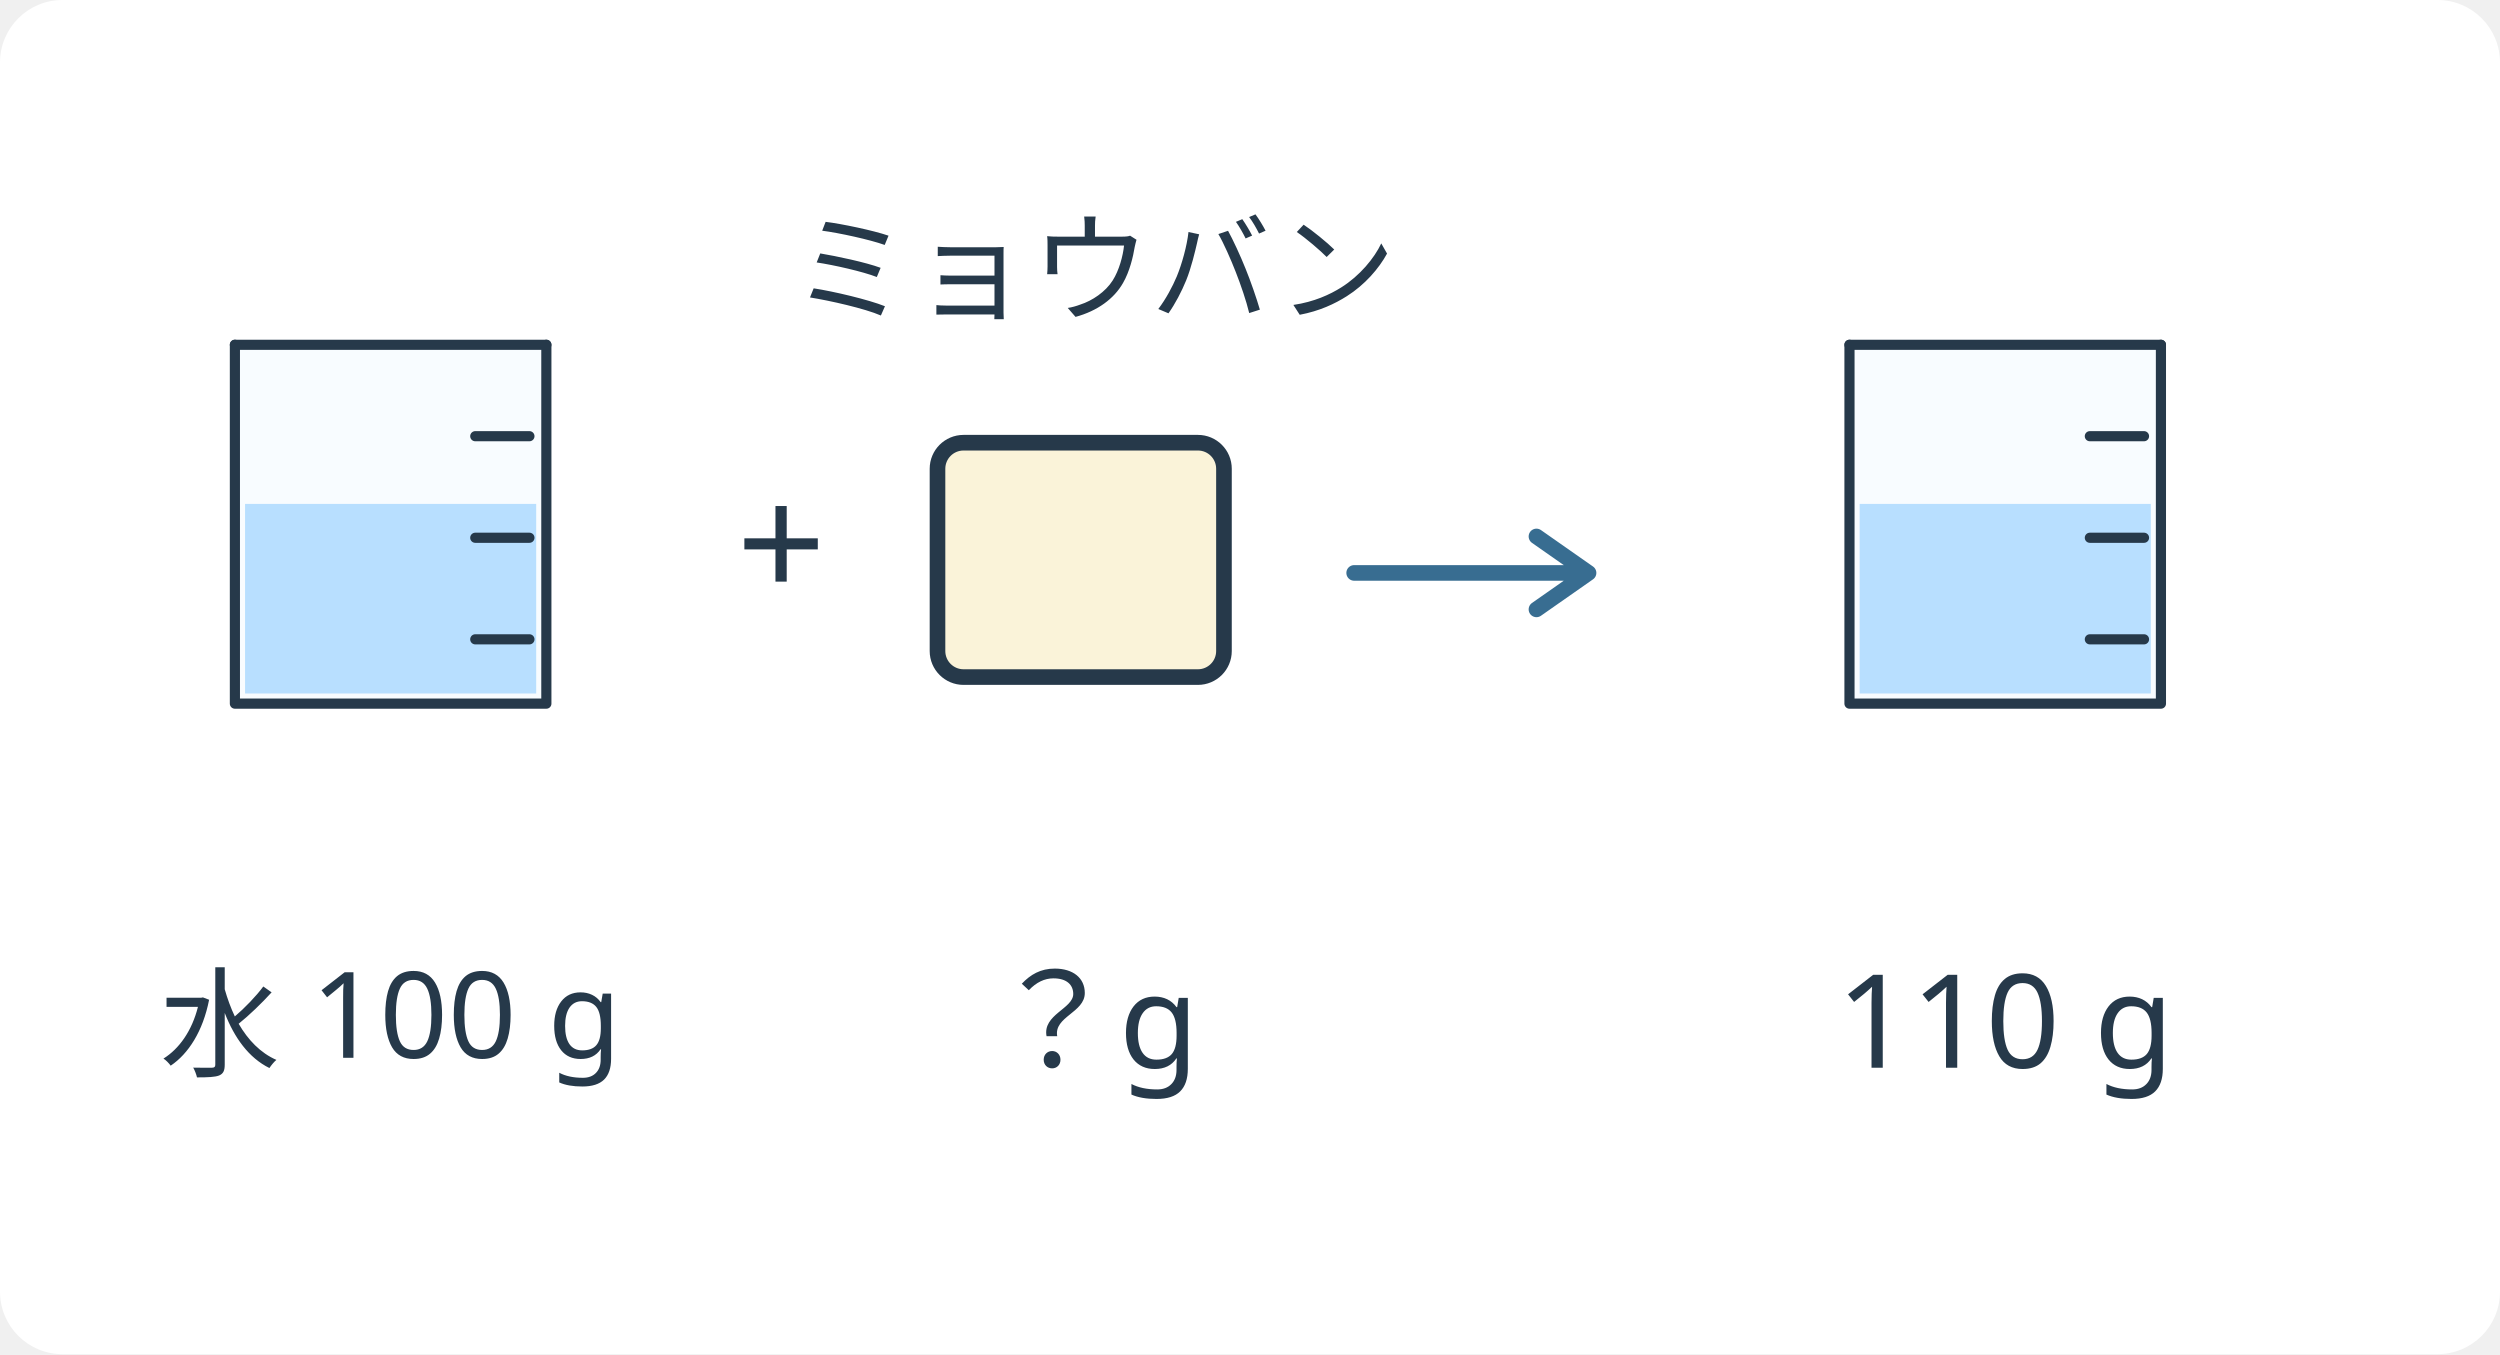
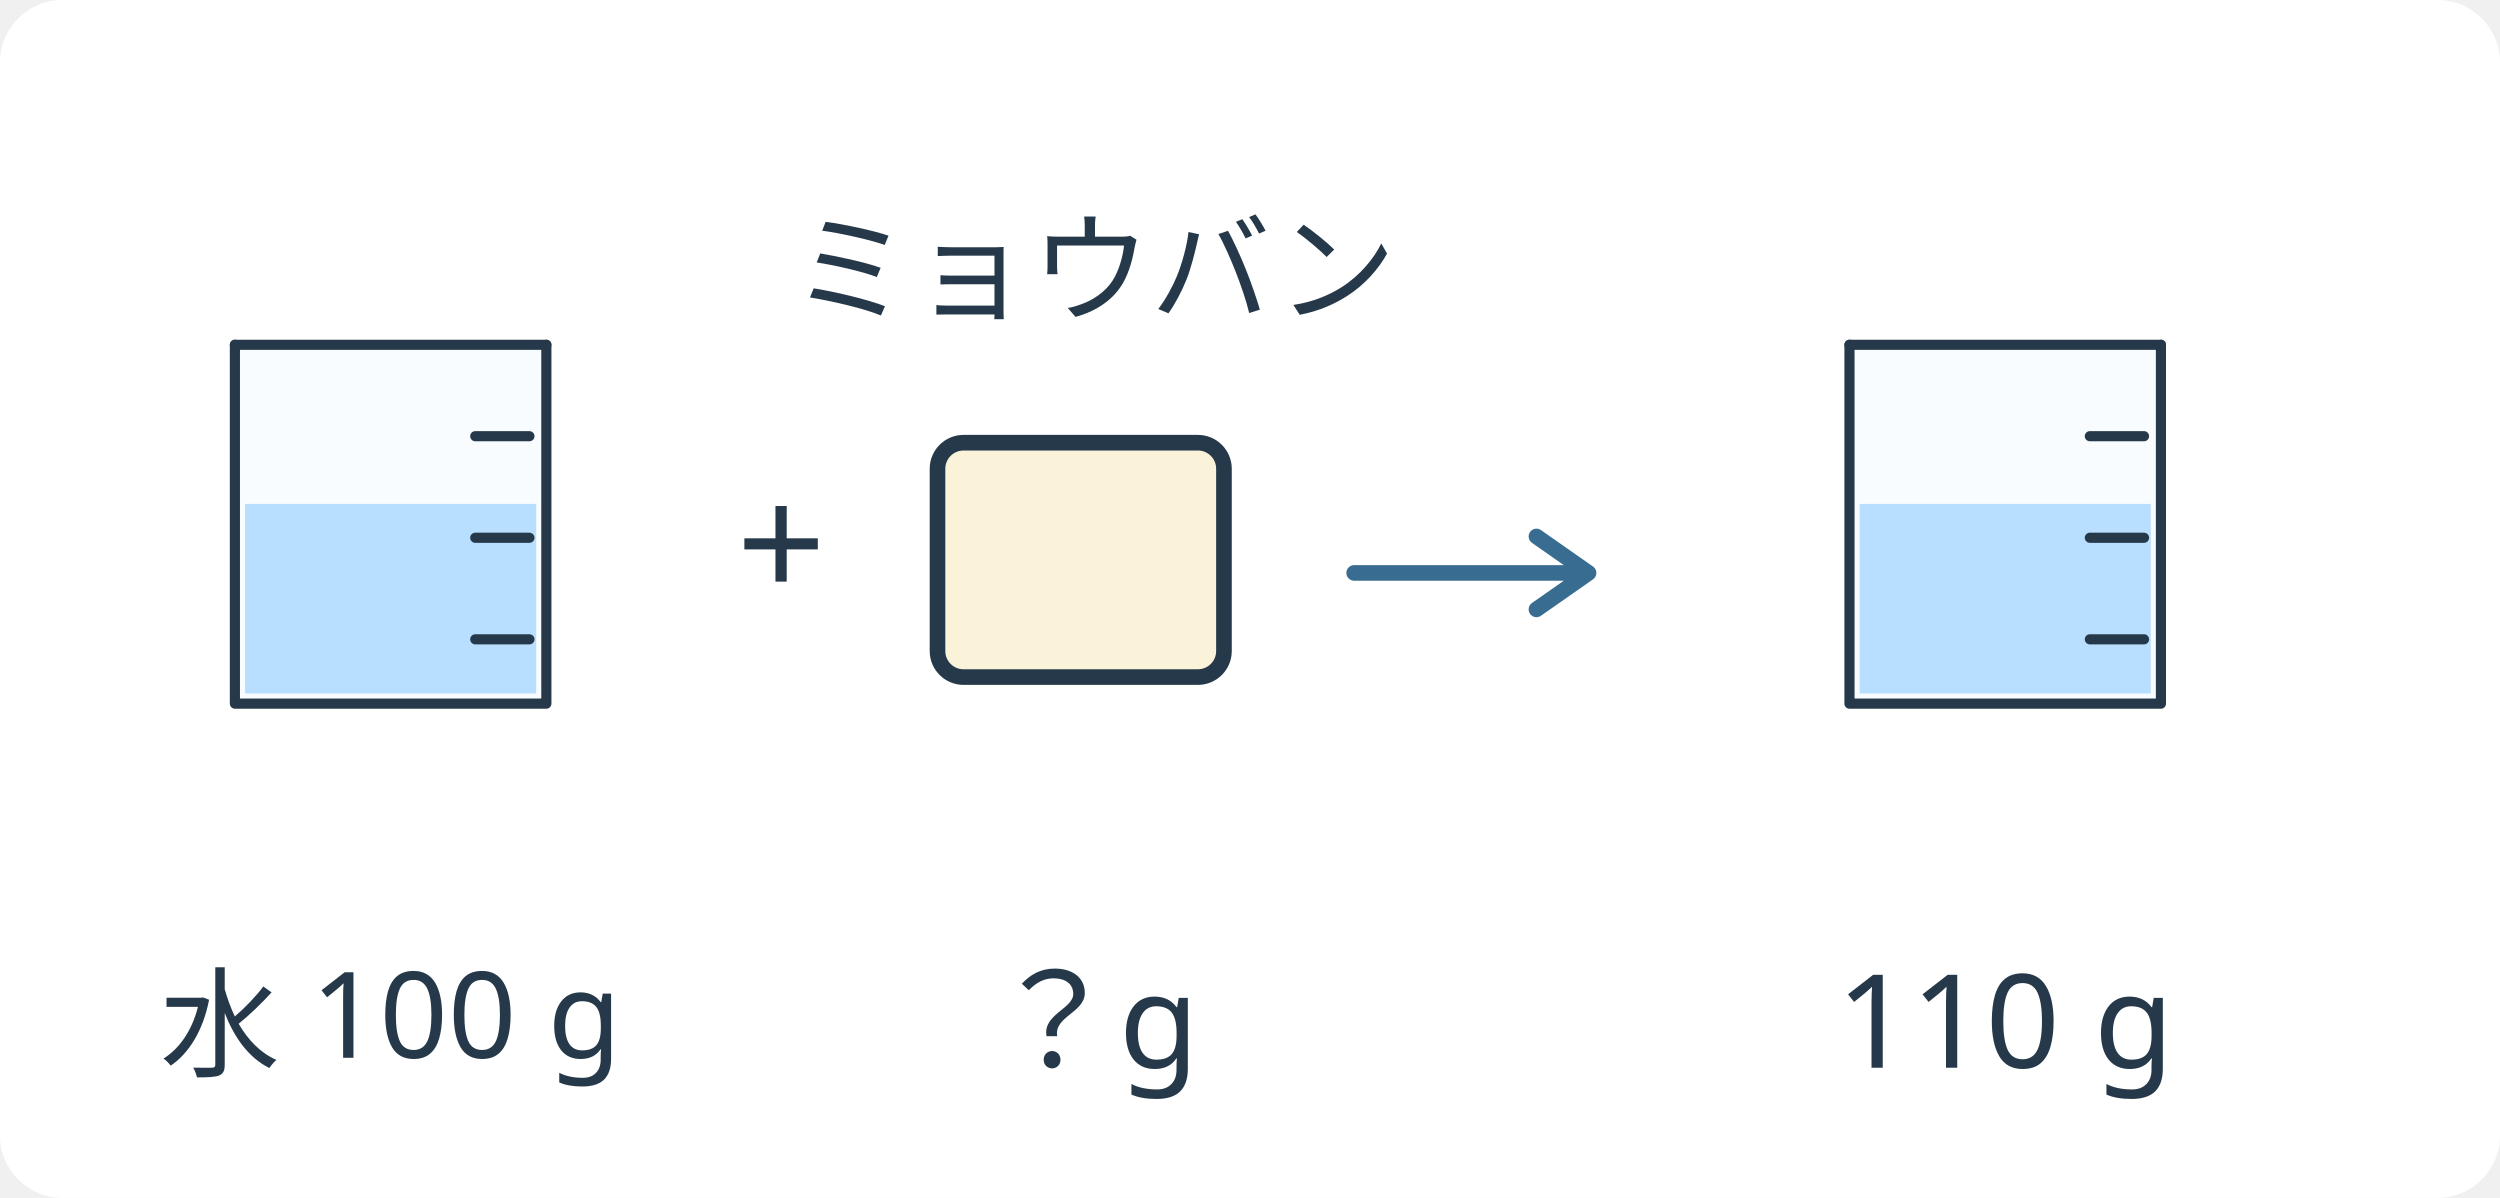
- <svg xmlns="http://www.w3.org/2000/svg" width="480" height="260" viewBox="0 0 480 260" role="img" aria-label="水100グラムにミョウバンをとかすと水よう液110グラムになった。ミョウバンの重さは空欄。">
-   <rect width="480" height="260" rx="12" fill="#fff" />
+ <svg xmlns="http://www.w3.org/2000/svg" width="480" height="230" viewBox="0 0 480 230" role="img" aria-label="水100グラムにミョウバンをとかすと水よう液110グラムになった。ミョウバンの重さは空欄。">
+   <rect width="480" height="230" rx="12" fill="#fff" />
  <g fill="#26394a" font-family="sans-serif">
    <g transform="translate(75 100) scale(0.65)">
      <path d="M-46-52v106h92V-52" fill="#f8fcff" stroke="#26394a" stroke-width="3" stroke-linecap="round" stroke-linejoin="round" />
      <path d="M-43-5h86v56h-86z" fill="#b8dfff" stroke="none" stroke-width="3" stroke-linecap="round" stroke-linejoin="round" />
      <path d="M-46-52h92M25-25h16m-16 30h16m-16 30h16" fill="none" stroke="#26394a" stroke-width="3" stroke-linecap="round" stroke-linejoin="round" />
    </g>
    <text x="75" y="205" font-size="23" text-anchor="middle">水 100 g</text>
    <text x="150" y="115" font-size="30" text-anchor="middle">+</text>
    <rect x="180" y="85" width="55" height="45" rx="5" fill="#faf3d9" stroke="#26394a" stroke-width="3" />
    <text x="210" y="60" font-size="23" text-anchor="middle">ミョウバン</text>
    <text x="210" y="205" font-size="25" text-anchor="middle">？g</text>
    <g transform="translate(260 110) scale(1 1)">
      <path d="M0 0h45m-10 -7l10 7-10 7" fill="none" stroke="#386d91" stroke-width="3" stroke-linecap="round" stroke-linejoin="round" />
    </g>
    <g transform="translate(385 100) scale(0.65)">
      <path d="M-46-52v106h92V-52" fill="#f8fcff" stroke="#26394a" stroke-width="3" stroke-linecap="round" stroke-linejoin="round" />
      <path d="M-43-5h86v56h-86z" fill="#b8dfff" stroke="none" stroke-width="3" stroke-linecap="round" stroke-linejoin="round" />
      <path d="M-46-52h92M25-25h16m-16 30h16m-16 30h16" fill="none" stroke="#26394a" stroke-width="3" stroke-linecap="round" stroke-linejoin="round" />
    </g>
    <text x="385" y="205" font-size="25" text-anchor="middle">110 g</text>
  </g>
</svg>
